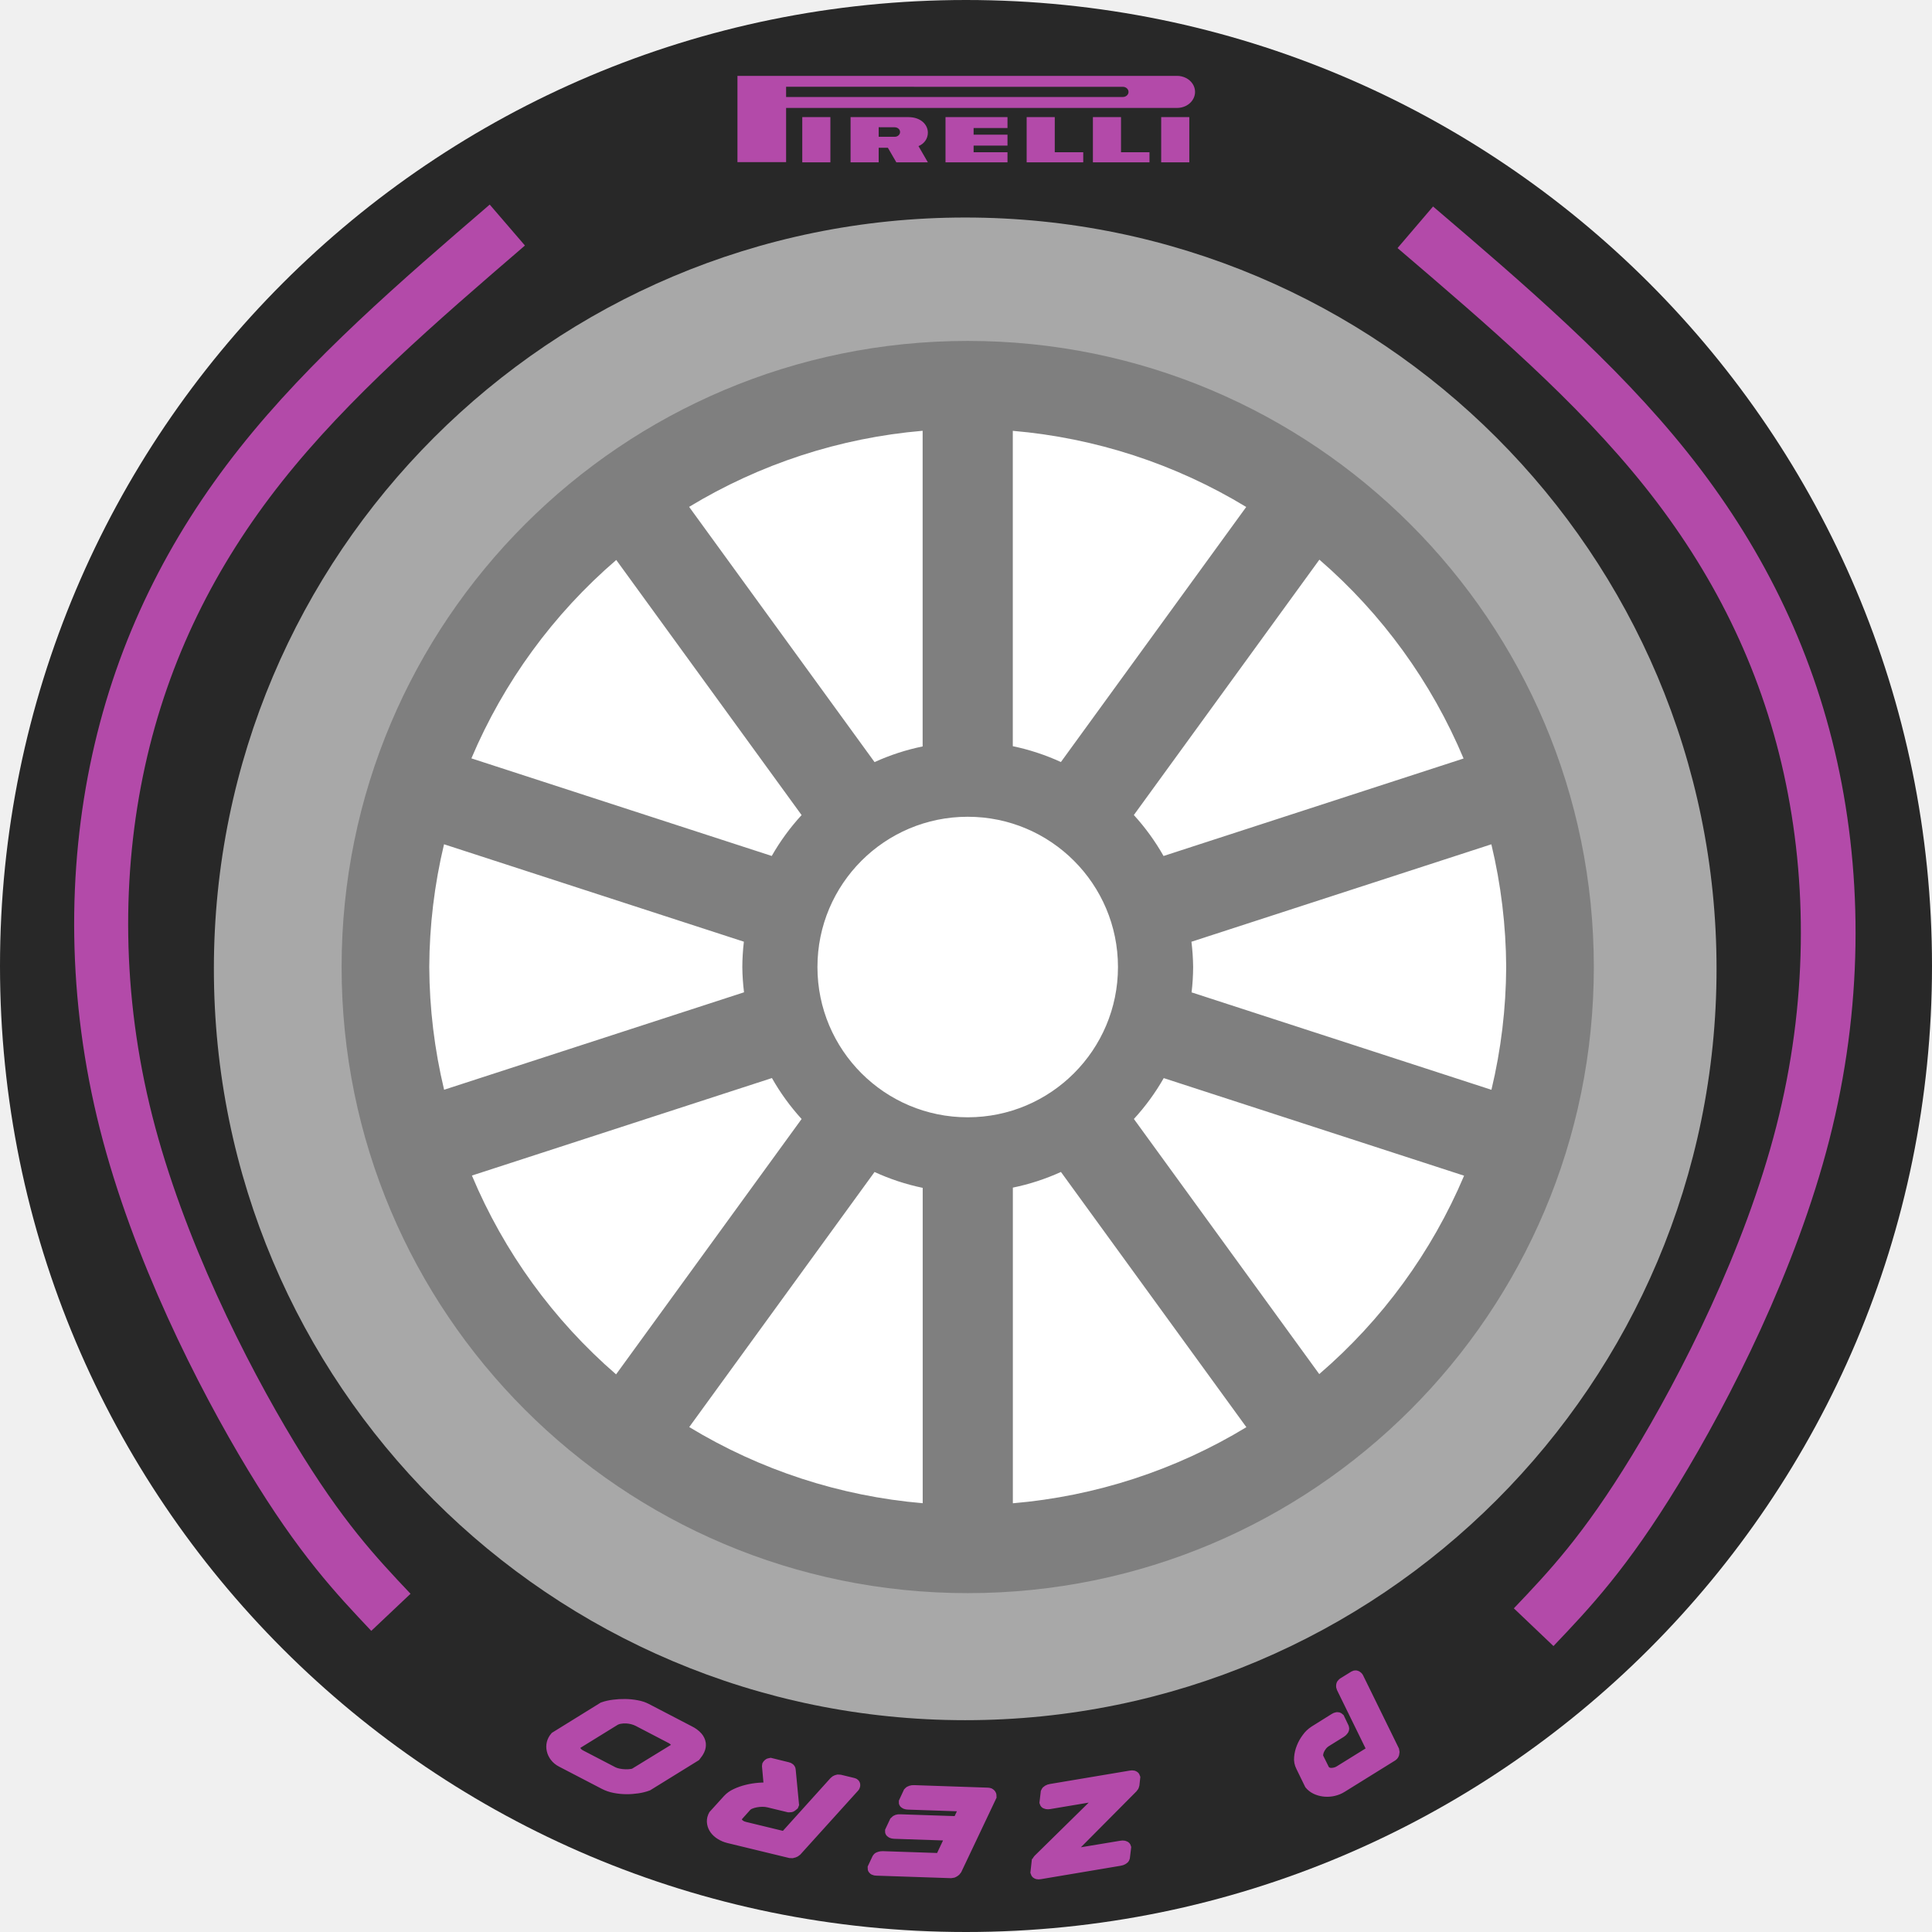
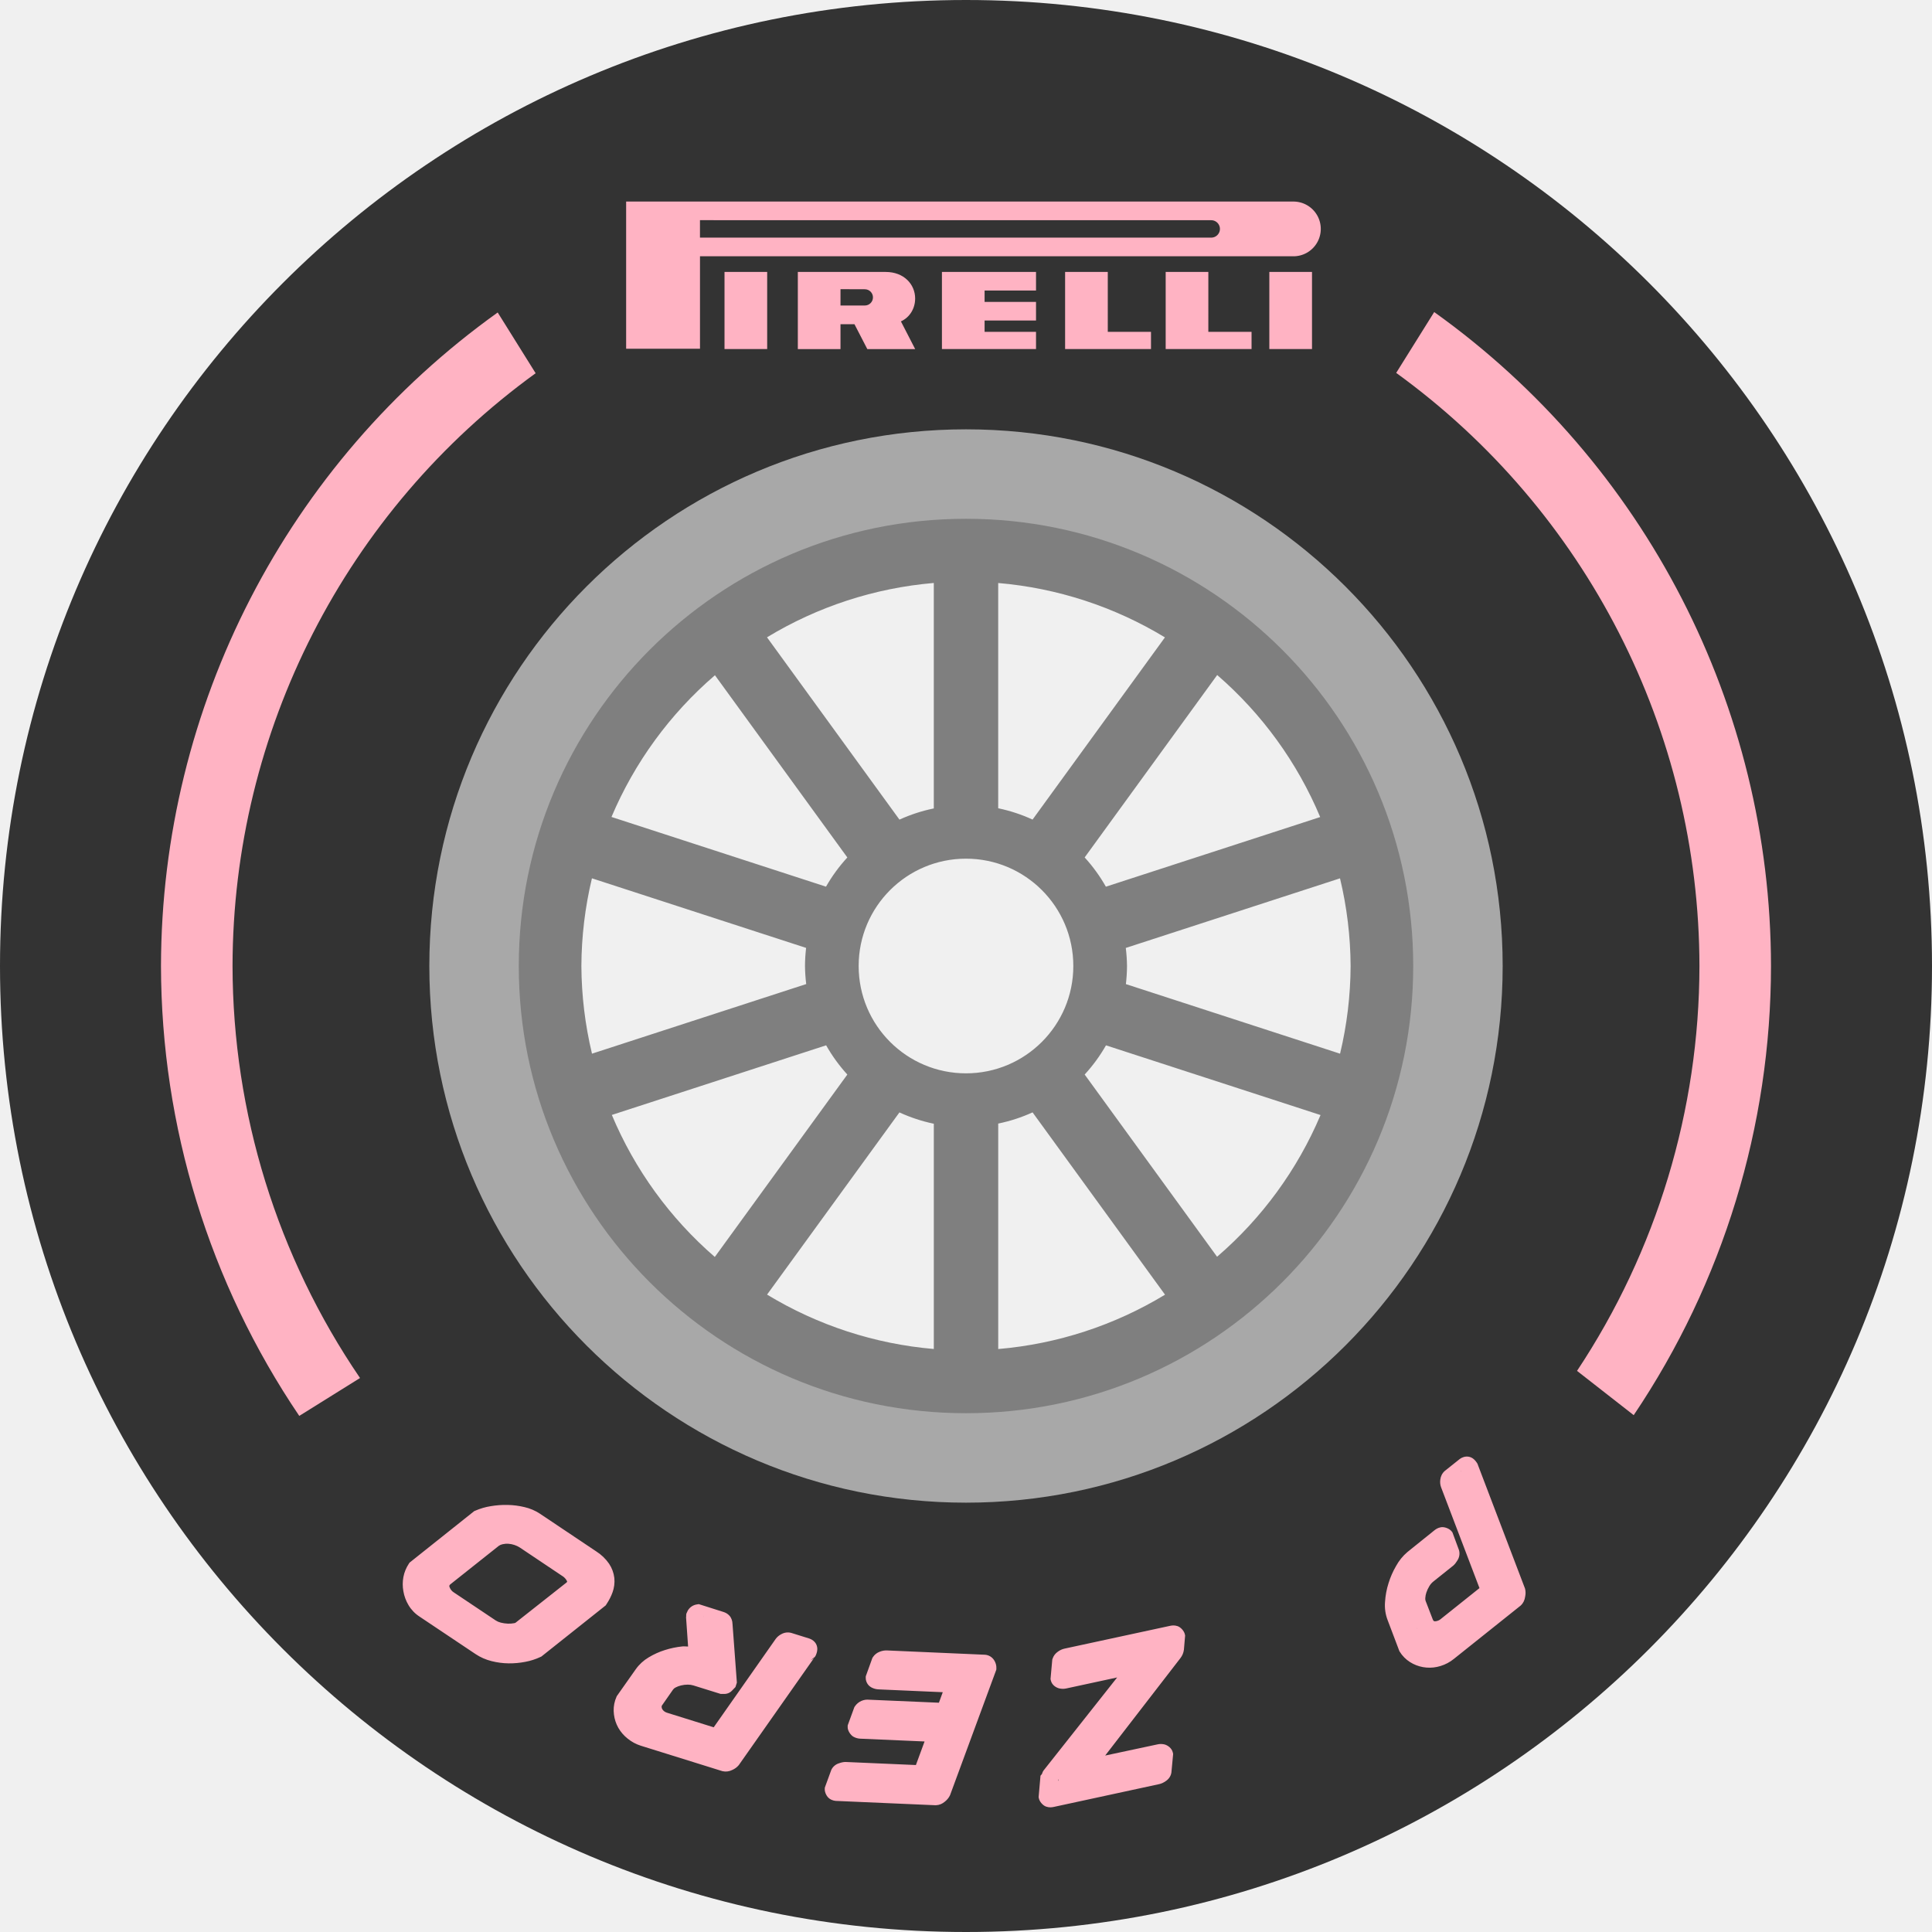
- <svg xmlns="http://www.w3.org/2000/svg" version="1.1" viewBox="0 0 540 540" id="svg879">
-   <defs id="defs883" />
-   <path d="m270 0a270 270 0 0 0-270 270 270 270 0 0 0 270 270 270 270 0 0 0 270-270 270 270 0 0 0-270-270zm0 154.78a115.22 115.22 0 0 1 115.22 115.22 115.22 115.22 0 0 1-115.22 115.22 115.22 115.22 0 0 1-115.22-115.22 115.22 115.22 0 0 1 115.22-115.22z" fill="#282828" id="path863" />
-   <path d="m269.78 60.796a210 210 0 0 0-210 210 210 210 0 0 0 210 210 210 210 0 0 0 210-210 210 210 0 0 0-210-210zm0 48.688a161.31 161.31 0 0 1 161.31 161.31 161.31 161.31 0 0 1-161.31 161.31 161.31 161.31 0 0 1-161.31-161.31 161.31 161.31 0 0 1 161.31-161.31z" fill="#a8a8a8" stroke-width="1.4" id="path865" />
-   <path d="m192.61 484.01a7.499 5.829 0 0 1 2.185 1.622 4.964 3.859 0 0 1 0.807 1.698 5.07 3.942 0 0 1-0.274 1.687 9.212 7.161 0 0 1-1.013 1.562l-0.091 0.112-13.262 8.197a11.313 8.794 0 0 1-2.764 0.692 15.516 12.061 0 0 1-3.167 0.225 13.643 10.605 0 0 1-3.198-0.326 8.915 6.93 0 0 1-2.825-0.965l-11.938-6.208a5.489 4.267 0 0 1-1.751-1.42 6.601 5.131 0 0 1-0.845-1.776 6.426 4.995 0 0 1 0-1.829 5.855 4.551 0 0 1 0.86-1.645l13.323-8.25a11.633 9.043 0 0 1 2.855-0.645 16.924 13.156 0 0 1 3.236-0.183 14.701 11.428 0 0 1 3.19 0.32 8.093 6.291 0 0 1 2.665 0.882zm-4.309 5.184a1.949 1.515 0 0 0 0.678-0.539 2.04 1.586 0 0 0 0.198-1.562 4.652 3.616 0 0 0-1.842-1.562l-8.908-4.64a6.852 5.326 0 0 0-1.591-0.592 6.791 5.279 0 0 0-1.774-0.272 6.03 4.687 0 0 0-1.743 0.107 4.02 3.125 0 0 0-1.492 0.491l-10.544 6.51-0.274 0.225-0.16 0.16a2.284 1.776 0 0 0-0.198 1.681 4.073 3.166 0 0 0 1.66 1.598l8.908 4.634a5.421 4.214 0 0 0 1.645 0.55 9.136 7.102 0 0 0 1.896 0.213 7.613 5.918 0 0 0 1.759-0.101 2.444 1.9 0 0 0 1.233-0.432zm33.338 15.103-0.053 0.13-0.404 0.326a0.35 0.272 0 0 1-0.343 0.112h-0.426l-5.55-1.343a5.954 4.628 0 0 0-1.743-0.195 7.948 6.179 0 0 0-1.858 0.172 6.753 5.25 0 0 0-1.652 0.479 3.38 2.628 0 0 0-1.142 0.752l-2.55 2.841-0.152 0.284a2.657 2.066 0 0 0-0.099 0.805 2.901 2.255 0 0 0 0.327 0.876 3.571 2.776 0 0 0 0.822 0.781 3.807 2.959 0 0 0 1.37 0.562l10.4 2.521a1.127 0.876 0 0 0 0.556 0 3.807 2.959 0 0 0 0.525-0.101l13.704-15.192a1.523 1.184 0 0 1 0.556-0.361 0.914 0.71 0 0 1 0.708-0.071l3.807 0.923c0.305 0.071 0.404 0.249 0.289 0.527-0.061 0.154-0.107 0.237-0.145 0.249l-16.11 17.826a1.835 1.426 0 0 1-0.7 0.397 1.142 0.888 0 0 1-0.807 0.089l-17.282-4.19a6.532 5.078 0 0 1-2.17-0.911 6.144 4.776 0 0 1-1.523-1.367 5.679 4.415 0 0 1-0.7-1.657 5.032 3.912 0 0 1 0.19-1.716l0.206-0.414 3.913-4.314a7.035 5.468 0 0 1 2.162-1.545 13.917 10.818 0 0 1 3.045-1.071 16.605 12.908 0 0 1 3.373-0.544 11.42 8.877 0 0 1 3.045 0.047l-0.563-6.285a0.525 0.408 0 0 0 0-0.118 0.518 0.402 0 0 1 0-0.112l0.129-0.219a0.761 0.592 0 0 1 0.518-0.26l4.804 1.184c0.419 0.101 0.617 0.278 0.609 0.539zm45.535 5.001a0.761 0.592 0 0 0 0.579-0.201 2.368 1.841 0 0 0 0.411-0.408l1.629-3.456v-0.172a0.609 0.473 0 0 0-0.091-0.29c-0.069-0.083-0.221-0.124-0.449-0.13l-15.432-0.527a1.652 1.284 0 0 1-0.647-0.118c-0.198-0.077-0.297-0.172-0.289-0.284l1.233-2.657a1.043 0.811 0 0 1 0.518-0.32 1.82 1.415 0 0 1 0.815-0.107l20.769 0.71a0.601 0.468 0 0 1 0.487 0.219 1.028 0.799 0 0 1 0.175 0.479l-9.707 20.471a1.873 1.456 0 0 1-0.548 0.521 1.165 0.905 0 0 1-0.761 0.249l-20.853-0.704c-0.579 0-0.86-0.166-0.845-0.438l1.233-2.622a0.761 0.592 0 0 1 0.518-0.32 1.979 1.539 0 0 1 0.761-0.112l15.432 0.521a1.073 0.834 0 0 0 0.548-0.101 3.045 2.367 0 0 0 0.464-0.201l2.764-5.847a1.941 1.509 0 0 1 0.099-0.219 0.761 0.592 0 0 0 0.053-0.148c0-0.183-0.16-0.278-0.51-0.29l-15.607-0.527a1.347 1.048 0 0 1-0.624-0.136c-0.183-0.089-0.266-0.183-0.259-0.302l1.233-2.622a1.317 1.024 0 0 1 1.279-0.432zm30.651 8.954a0.86 0.669 0 0 0-0.107 0.26v0.101c0 0.083 0.107 0.118 0.244 0.095l15.516-2.574a1.34 1.042 0 0 1 0.624 0c0.221 0.047 0.343 0.124 0.373 0.231l-0.335 2.782a0.761 0.592 0 0 1-0.373 0.408 1.896 1.474 0 0 1-0.761 0.266l-22.353 3.758c-0.571 0.095-0.891 0-0.959-0.254l0.32-2.847a0.533 0.414 0 0 0 0.129-0.231 1.203 0.935 0 0 1 0.198-0.343l18.34-18.027v-0.237c0-0.13-0.19-0.207-0.442-0.166l-15.013 2.521a1.439 1.119 0 0 1-0.624 0c-0.213-0.03-0.343-0.107-0.373-0.213l0.327-2.817a1.013 0.787 0 0 1 0.396-0.408 1.842 1.432 0 0 1 0.761-0.266l22.353-3.752q0.845-0.142 0.959 0.249l-0.228 2.077a1.728 1.343 0 0 1-0.35 0.645zm75.257-37.752c0.495-0.314 0.853-0.361 1.066-0.148l1.256 2.639a0.761 0.592 0 0 1-0.129 0.515 2.284 1.776 0 0 1-0.502 0.485l-4.172 2.592a5.497 4.273 0 0 0-1.325 1.184 8.512 6.617 0 0 0-0.799 1.337 6.334 4.924 0 0 0-0.32 1.278 3.357 2.61 0 0 0 0.145 1.012l1.606 3.231 0.152 0.231c0 0.053 0.038 0.065 0 0.047l0.244 0.243a2.284 1.776 0 0 0 1.881 0.663 3.982 3.095 0 0 0 2.49-0.787l8.512-5.285a1.157 0.9 0 0 0 0.327-0.355 3.883 3.018 0 0 0 0.183-0.397l-8.496-17.346a1.424 1.107 0 0 1-0.076-0.556 0.959 0.746 0 0 1 0.32-0.503l3.121-1.935c0.251-0.154 0.487-0.118 0.723 0.112q0.19 0.178 0.183 0.231l9.981 20.359a1.812 1.409 0 0 1 0 0.675 1.15 0.894 0 0 1-0.358 0.592l-14.138 8.777a6.38 4.96 0 0 1-2.223 0.923 5.954 4.628 0 0 1-2.284 0.195 5.779 4.492 0 0 1-2.155-0.473 5.086 3.953 0 0 1-1.728-1.089l-0.32-0.361-2.406-4.936a6.852 5.326 0 0 1-0.457-2.421 14.557 11.316 0 0 1 0.662-2.758 15.47 12.026 0 0 1 1.469-2.598 8.504 6.611 0 0 1 1.964-1.87z" fill="#ff2d2c" stroke="#ff2d2c" stroke-miterlimit="10" stroke-width="3.356" id="path867" style="fill:#b34aa9;fill-opacity:1;stroke:#b34aa9;stroke-opacity:1" />
-   <path d="m256.72 40.838c1.605-0.647 2.62-2.085 2.62-3.755 0-2.275-2.011-4.347-5.436-4.347h-16.167v12.637h7.857v-4.077h2.569l2.367 4.077h8.813zm-6.643-2.603h-4.483v-2.675l4.483 0.013a1.496 1.331 0 1 1 0 2.662zm14.194 7.138h17.326v-2.823h-9.47v-1.86h9.47v-3.047h-9.47v-1.86h9.47v-3.048h-17.326zm30.539-12.637h-7.857v12.637h15.815v-2.823h-7.957zm18.517 0h-7.856v12.637h15.814v-2.823h-7.958zm15.583-11.532h-122.79v24.112h13.598v-15.147l109.19 0.002a5.04 4.484 0 1 0 6.6e-4 -8.967zm-15.084 5.91h-94.108v-2.86l94.108 0.008a1.603 1.426 0 1 1 0 2.852zm-89.589 18.259h7.857v-12.637h-7.857zm100.32 0h7.857v-12.637h-7.857z" clip-rule="evenodd" fill="#ff2d2c" fill-rule="evenodd" stroke-width=".644" id="path869" style="fill:#b34aa9;fill-opacity:1" />
-   <ellipse cx="271.51" cy="271" rx="170.13" ry="167.62" fill="#fff" fill-rule="evenodd" stroke-width="1.183" id="ellipse871" />
-   <path d="m270.48 95.287a175 175 0 0 0-175 175 175 175 0 0 0 175 175 175 175 0 0 0 175-175 175 175 0 0 0-175-175zm-12.6 25.115v88.228a63 63 0 0 0-13.439 4.378l-51.829-71.337a150.5 150.5 0 0 1 65.269-21.267zm25.2 0.016a150.5 150.5 0 0 1 65.243 21.281l-51.797 71.291a63 63 0 0 0-13.445-4.427v-88.145zm85.693 36.007a150.5 150.5 0 0 1 40.302 55.579l-83.86 27.248a63 63 0 0 0-8.302-11.449l51.86-71.378zm-196.53 0.087 51.806 71.305a63 63 0 0 0-8.345 11.427l-83.948-27.278a150.5 150.5 0 0 1 40.488-55.453zm98.235 71.775a42 42 0 0 1 42 42 42 42 0 0 1-42 42 42 42 0 0 1-42-42 42 42 0 0 1 42-42zm-146.37 7.689 83.808 27.231a63 63 0 0 0-0.435 7.079 63 63 0 0 0 0.476 7.066l-83.828 27.237a150.5 150.5 0 0 1-4.148-34.303 150.5 150.5 0 0 1 4.126-34.311zm292.73 6e-3a150.5 150.5 0 0 1 4.148 34.306 150.5 150.5 0 0 1-4.126 34.314l-83.808-27.231a63 63 0 0 0 0.435-7.082 63 63 0 0 0-0.476-7.068l83.828-27.237zm-201.08 65.338a63 63 0 0 0 8.296 11.441l-51.86 71.38a150.5 150.5 0 0 1-40.293-55.573l83.857-27.248zm109.51 0.014 83.951 27.278a150.5 150.5 0 0 1-40.485 55.45l-51.808-71.305a63 63 0 0 0 8.343-11.424zm-28.729 26.233 51.829 71.337a150.5 150.5 0 0 1-65.272 21.267v-88.228a63 63 0 0 0 13.442-4.378zm-52.101 0.011a63 63 0 0 0 13.459 4.432v88.145a150.5 150.5 0 0 1-65.253-21.287l51.794-71.291z" fill="#7f7f7f" stroke-width="1.4" id="path873" />
-   <path d="m141.8 62.904c-24.844 21.38-49.686 42.759-68.931 67.054s-32.89 51.504-39.713 82.601c-6.823 31.097-6.823 66.08 2.1 101.23s26.767 70.453 40.588 93.29 23.618 33.202 33.415 43.568" fill="none" stroke="#ff2d2c" stroke-width="15.094" id="path875" style="stroke:#b34aa9;stroke-opacity:1" />
-   <path d="m395.58 63.525c25.257 21.576 50.513 43.15 70.078 67.667s33.437 51.975 40.373 83.356 6.936 66.685-2.135 102.15c-9.071 35.467-27.212 71.097-41.263 94.143-14.051 23.046-24.011 33.506-33.971 43.966" fill="none" stroke="#ff2d2c" stroke-width="15.288" id="path877" style="stroke:#b34aa9;stroke-opacity:1" />
+ <svg xmlns="http://www.w3.org/2000/svg" version="1.1" viewBox="0 0 540 540">
+   <path d="m270 0a270 270 0 0 0-270 270 270 270 0 0 0 270 270 270 270 0 0 0 270-270 270 270 0 0 0-270-270zm0 154.78a115.22 115.22 0 0 1 115.22 115.22 115.22 115.22 0 0 1-115.22 115.22 115.22 115.22 0 0 1-115.22-115.22 115.22 115.22 0 0 1 115.22-115.22z" fill="#333" />
+   <path d="m270 120a150 150 0 0 0-150 150 150 150 0 0 0 150 150 150 150 0 0 0 150-150 150 150 0 0 0-150-150zm0 34.777a115.22 115.22 0 0 1 115.22 115.22 115.22 115.22 0 0 1-115.22 115.22 115.22 115.22 0 0 1-115.22-115.22 115.22 115.22 0 0 1 115.22-115.22z" fill="#a8a8a8" />
+   <path d="m270 145a125 125 0 0 0-125 125 125 125 0 0 0 125 125 125 125 0 0 0 125-125 125 125 0 0 0-125-125zm-9 17.939v63.02a45 45 0 0 0-9.6 3.127l-37.021-50.955a107.5 107.5 0 0 1 46.621-15.191zm18 0.012a107.5 107.5 0 0 1 46.602 15.201l-36.998 50.922a45 45 0 0 0-9.604-3.162v-62.961zm61.209 25.719a107.5 107.5 0 0 1 28.787 39.699l-59.9 19.463a45 45 0 0 0-5.93-8.178l37.043-50.984zm-140.38 0.062 37.004 50.932a45 45 0 0 0-5.961 8.162l-59.963-19.484a107.5 107.5 0 0 1 28.92-39.609zm70.168 51.268a30 30 0 0 1 30 30 30 30 0 0 1-30 30 30 30 0 0 1-30-30 30 30 0 0 1 30-30zm-104.55 5.492 59.863 19.451a45 45 0 0 0-0.311 5.057 45 45 0 0 0 0.34 5.047l-59.877 19.455a107.5 107.5 0 0 1-2.963-24.502 107.5 107.5 0 0 1 2.947-24.508zm209.09 0.004a107.5 107.5 0 0 1 2.963 24.504 107.5 107.5 0 0 1-2.947 24.51l-59.863-19.451a45 45 0 0 0 0.311-5.059 45 45 0 0 0-0.34-5.049l59.877-19.455zm-143.63 46.67a45 45 0 0 0 5.926 8.172l-37.043 50.986a107.5 107.5 0 0 1-28.781-39.695l59.898-19.463zm78.221 0.01 59.965 19.484a107.5 107.5 0 0 1-28.918 39.607l-37.006-50.932a45 45 0 0 0 5.959-8.16zm-20.521 18.738 37.021 50.955a107.5 107.5 0 0 1-46.623 15.191v-63.02a45 45 0 0 0 9.602-3.127zm-37.215 0.008a45 45 0 0 0 9.613 3.166v62.961a107.5 107.5 0 0 1-46.609-15.205l36.996-50.922z" fill="#7f7f7f" />
+   <path d="m251.81 89.829c2.436-1.103 3.977-3.557 3.977-6.405 0-3.881-3.052-7.415-8.251-7.415h-24.54v21.559h11.926v-6.956h3.9l3.593 6.956h13.378zm-10.083-4.44h-6.805v-4.563l6.805 0.023a2.27 2.27 0 1 1 0 4.541zm21.545 12.178h26.3v-4.816h-14.375v-3.173h14.375v-5.198h-14.375v-3.173h14.375v-5.199h-26.3zm46.356-21.559h-11.927v21.559h24.006v-4.816h-12.078zm28.107 0h-11.925v21.559h24.004v-4.816h-12.08zm23.654-19.673h-186.38v41.135h20.641v-25.841l165.74 4e-3a7.65 7.65 0 1 0 1e-3 -15.298zm-22.896 10.082h-142.85v-4.879l142.85 0.013a2.433 2.433 0 1 1 0 4.865zm-135.99 31.15h11.926v-21.559h-11.926zm152.28 0h11.927v-21.559h-11.927zm-58.887 399.64-0.047 0.287c-0.025 0.114-0.075 0.22-0.141 0.316l0.018-0.215c0.034-0.14 0.155-0.245 0.17-0.389zm-36.504-13.113c-8e-3 0.018-0.012 0.038-0.019 0.057 4e-3 -9e-3 4e-3 -0.02 8e-3 -0.029zm-11.396-22.787c-0.724-0.045-1.446 0.088-2.119 0.357-0.768 0.291-1.434 0.805-1.883 1.494l-0.158 0.242-1.844 5.111-0.019 0.369c-0.037 0.7 0.252 1.475 0.631 1.951 0.379 0.476 0.781 0.723 1.129 0.896l0.066 0.031c0.574 0.266 1.196 0.413 1.828 0.432l17.879 0.785-1.076 2.939-19.604-0.842 0.262 0.025c-1.592-0.237-3.194 0.459-4.107 1.785l-0.18 0.26-1.859 5.084-0.018 0.379c-0.059 1.18 0.885 2.362 1.512 2.754l0.045 0.029 0.045 0.025c0.604 0.343 1.283 0.533 1.977 0.555l17.916 0.777-2.42 6.586-19.611-0.852h-0.043c-0.597-6e-3 -1.182 0.133-1.744 0.332-0.956 0.272-1.776 0.909-2.211 1.809l-0.053 0.113-1.797 4.91-0.018 0.387c-0.04 0.92 0.53 2.149 1.342 2.709 0.812 0.56 1.581 0.641 2.268 0.641l27.379 1.191 0.098-4e-3c0.928-0.033 1.804-0.407 2.5-1.018 0.575-0.46 1.059-1.025 1.381-1.688l0.055-0.111 12.93-35.076 0.016-0.395c0.033-0.807-0.202-1.6-0.646-2.273-0.581-0.895-1.56-1.466-2.629-1.506zm148.06-6.307 0.084 0.162c7e-3 0.015 0.016 0.084 0.021 0.094 0.017 0.033-0.098-0.228-0.098-0.227 1e-5 2e-5 -7e-3 -0.026-8e-3 -0.029zm-69.125-0.551-29.314 6.33c-0.708 0.139-1.368 0.451-1.949 0.877-0.682 0.476-1.207 1.149-1.465 1.941l-0.088 0.268-0.49 5.43 0.084 0.379c0.305 1.373 1.598 2.091 2.445 2.258 0.61 0.127 1.239 0.135 1.848 0l14.242-3.076-20.57 26.01-0.033 0.047c-0.204 0.283-0.299 0.62-0.424 0.943l-0.396 0.453-0.523 5.994 0.076 0.361c0.192 0.917 1.107 1.969 2.002 2.283s1.592 0.215 2.227 0.08l4e-3 -2e-3 29.334-6.344c0.673-0.137 1.294-0.442 1.855-0.836 0.823-0.521 1.418-1.342 1.594-2.305l0.019-0.107 0.488-5.199-0.086-0.385c-0.291-1.309-1.534-2.056-2.266-2.258l-0.041-0.012-0.041-0.01c-0.652-0.156-1.332-0.156-1.984 0l-14.58 3.113 21.031-27.232c0.519-0.665 0.853-1.456 0.967-2.291l0.01-0.062 0.338-3.961-0.086-0.379c-0.205-0.902-1.138-1.952-2.037-2.252-0.899-0.3-1.577-0.189-2.189-0.057zm-130.19-2.889 2e-3 0.012c0.024 0.169 0.024 0.341 0 0.51l-2e-3 6e-3c4e-3 -0.176 0.026-0.352 0-0.527zm-1.432-3.201-0.584 0.094c-0.974 0.155-1.841 0.714-2.381 1.539l-0.102 0.156-0.4 0.873-0.051 0.361c-0.018 0.13 2e-3 0.26 0 0.391l-0.037 0.254 0.57 8.182c-0.531 0.012-1.061-0.091-1.59-0.031-1.667 0.17-3.312 0.511-4.908 1.02-1.587 0.499-3.108 1.187-4.531 2.049-1.417 0.838-2.644 1.966-3.598 3.309l-2e-3 4e-3 -5.32 7.545-0.408 1.059-0.023 0.072c-0.408 1.284-0.522 2.642-0.342 3.977 0.159 1.307 0.571 2.57 1.221 3.715l8e-3 0.016c0.668 1.159 1.553 2.176 2.602 3.006 1.086 0.884 2.327 1.557 3.662 1.978l4e-3 2e-3 22.797 7.109 0.096 0.021c0.902 0.206 1.837 0.067 2.662-0.344 0.681-0.3 1.3-0.729 1.781-1.297l0.072-0.086 21.227-30.213-1.117 0.885c0.786-0.314 1.006-0.707 1.162-0.932 0.156-0.224 0.221-0.368 0.275-0.49 0.105-0.235 0.153-0.391 0.205-0.561v-4e-3c0.185-0.581 0.321-1.408-0.068-2.316-0.389-0.907-1.29-1.515-1.967-1.721l-5.018-1.566-0.035-0.01c-0.932-0.261-1.925-0.127-2.772 0.338-0.617 0.318-1.164 0.759-1.576 1.318l-0.016 0.023-17.322 24.701-13.01-4.059-0.025-6e-3c-0.326-0.094-0.628-0.256-0.891-0.471-0.193-0.166-0.354-0.365-0.479-0.586-0.078-0.153-0.129-0.319-0.143-0.49l-2e-3 -0.027-2e-3 -0.029c-0.012-0.115 5e-3 -0.23 0.033-0.342l0.014-0.033 3.148-4.512c0.174-0.229 0.395-0.418 0.65-0.551l0.01-4e-3 0.01-6e-3c0.492-0.261 1.016-0.457 1.559-0.582l0.012-2e-3 0.012-4e-3c0.608-0.146 1.23-0.22 1.855-0.221h0.014c0.528-3e-3 1.051 0.073 1.557 0.225l7.629 2.377h0.941l-0.4-0.033c1.114 0.18 2.248-0.299 2.897-1.223l-0.246 0.299 0.934-0.969 0.395-1.238-0.035-0.482-1.201-16.17 6e-3 0.242c0.017-0.725-0.267-1.642-0.809-2.26-0.542-0.618-1.187-0.921-1.752-1.096zm-53.23-16.873h0.014c0.571 0.035 1.136 0.147 1.678 0.332l0.014 4e-3 0.014 6e-3c0.529 0.174 1.034 0.414 1.502 0.717 2e-3 2e-3 5e-3 2e-3 8e-3 4e-3l11.729 7.861 0.065 0.037c0.61 0.358 1.091 0.895 1.402 1.529 0.015 0.052 0.018 0.103-0.016 0.15l-0.068 0.096-0.059 0.1c-5e-3 9e-3 -0.011 0.016-0.019 0.021l-0.131 0.08-0.121 0.096-13.895 10.957-0.035 0.029c-0.102 0.087-0.225 0.143-0.357 0.162l-0.059 8e-3 -0.057 0.012c-0.571 0.109-1.152 0.152-1.732 0.127h-0.01c-0.665-0.026-1.327-0.121-1.973-0.285l-0.01-2e-3 -0.01-4e-3c-0.497-0.122-0.97-0.326-1.4-0.604l-11.693-7.826-0.031-0.018c-0.537-0.337-0.943-0.844-1.16-1.439l-0.023-0.065-0.027-0.062c-0.065-0.153-0.046-0.319 0.041-0.459l0.029-0.037 0.154-0.164 13.594-10.797c0.306-0.208 0.65-0.357 1.014-0.43l0.031-6e-3 0.033-8e-3c0.514-0.117 1.041-0.158 1.566-0.123zm-0.195-10.854c-1.57-0.036-3.139 0.08-4.688 0.342-1.501 0.235-2.965 0.659-4.357 1.266l-0.303 0.131-18.068 14.393-0.219 0.334c-0.736 1.118-1.246 2.369-1.498 3.684v6e-3l-2e-3 8e-3c-0.245 1.317-0.243 2.666 0 3.982 0.234 1.359 0.714 2.663 1.422 3.846 7.5e-4 1e-3 1e-3 3e-3 2e-3 4e-3 0.765 1.294 1.82 2.394 3.082 3.211 2e-3 1e-3 2e-3 3e-3 4e-3 4e-3l15.65 10.469 2e-3 2e-3c1.371 0.914 2.892 1.582 4.492 1.975 1.561 0.395 3.163 0.606 4.773 0.625h2e-3c1.564 0.018 3.125-0.127 4.66-0.428 1.461-0.272 2.881-0.728 4.225-1.361l0.262-0.123 17.979-14.295 0.312-0.494c0.663-0.992 1.201-2.062 1.603-3.186l2e-3 -2e-3c0.448-1.255 0.616-2.593 0.494-3.92l-2e-3 -0.031-4e-3 -0.031c-0.167-1.421-0.67-2.782-1.467-3.971l-0.01-0.016-0.012-0.016c-0.954-1.377-2.178-2.546-3.598-3.436l0.065 0.041-15.779-10.564-8e-3 -6e-3c-1.316-0.866-2.776-1.487-4.312-1.836-1.541-0.371-3.117-0.576-4.701-0.605zm266.43-9.639 0.152 0.4c-0.062-0.057-0.096-0.199-0.152-0.4zm2.205-3.834c-0.974-0.193-1.98 0.215-2.518 0.639l-6e-3 4e-3 -4.156 3.316-0.051 0.043c-0.703 0.624-1.125 1.496-1.223 2.428-0.094 0.714-0.03 1.443 0.225 2.117l2e-3 2e-3 10.727 28.172-10.695 8.541-0.053 0.049c-0.472 0.423-1.074 0.667-1.707 0.693h-2e-3c-0.161 7e-3 -0.311-0.059-0.412-0.186l-0.033-0.041-0.152-0.299-2.014-5.213c-0.071-0.233-0.101-0.478-0.08-0.721l2e-3 -0.031 2e-3 -0.033c0.031-0.514 0.131-1.023 0.295-1.512v-2e-3c0.205-0.613 0.48-1.203 0.816-1.756l0.01-0.016 0.01-0.018c0.295-0.502 0.68-0.945 1.137-1.307l4e-3 -4e-3 5.525-4.416 0.041-0.035c0.43-0.375 0.77-0.835 1.064-1.322 0.591-0.848 0.808-1.909 0.535-2.91l-0.029-0.105-1.822-4.926-0.238-0.305c-0.611-0.786-2.033-1.302-2.969-1.137-0.934 0.165-1.475 0.569-1.98 0.98-1e-3 8.1e-4 -3e-3 1e-3 -4e-3 2e-3l-7.371 5.93-0.023 0.021c-1.273 1.078-2.334 2.383-3.139 3.844-0.9 1.535-1.621 3.168-2.141 4.869-0.54 1.695-0.865 3.451-0.975 5.227-0.147 1.766 0.113 3.542 0.766 5.189l3.252 8.588 0.639 0.926 0.053 0.066c0.839 1.061 1.902 1.921 3.113 2.523 1.167 0.591 2.438 0.951 3.742 1.057 1.327 0.112 2.664-0.037 3.936-0.434 1.381-0.417 2.666-1.102 3.779-2.019l18.621-14.869 0.074-0.072c0.669-0.631 1.059-1.484 1.182-2.391 0.15-0.716 0.175-1.455 0-2.166l-0.037-0.148-13.088-34.346c-0.098-0.384-0.247-0.613-0.338-0.76-0.138-0.224-0.251-0.362-0.371-0.506-0.369-0.462-0.959-1.031-1.924-1.223zm-271.41-319.82a225 225 0 0 0-94.113 182.67 225 225 0 0 0 38.65 125.74l16.982-10.59a205 205 0 0 1-35.633-115.15 205 205 0 0 1 84.719-165.69zm261.76-0.127-10.629 17.012a205 205 0 0 1 84.76 165.78 205 205 0 0 1-34.215 113.16l15.842 12.377a225 225 0 0 0 38.373-125.53 225 225 0 0 0-94.131-182.79z" clip-rule="evenodd" fill="#ffb3c3" fill-rule="evenodd" stroke-width="1.037" />
</svg>
